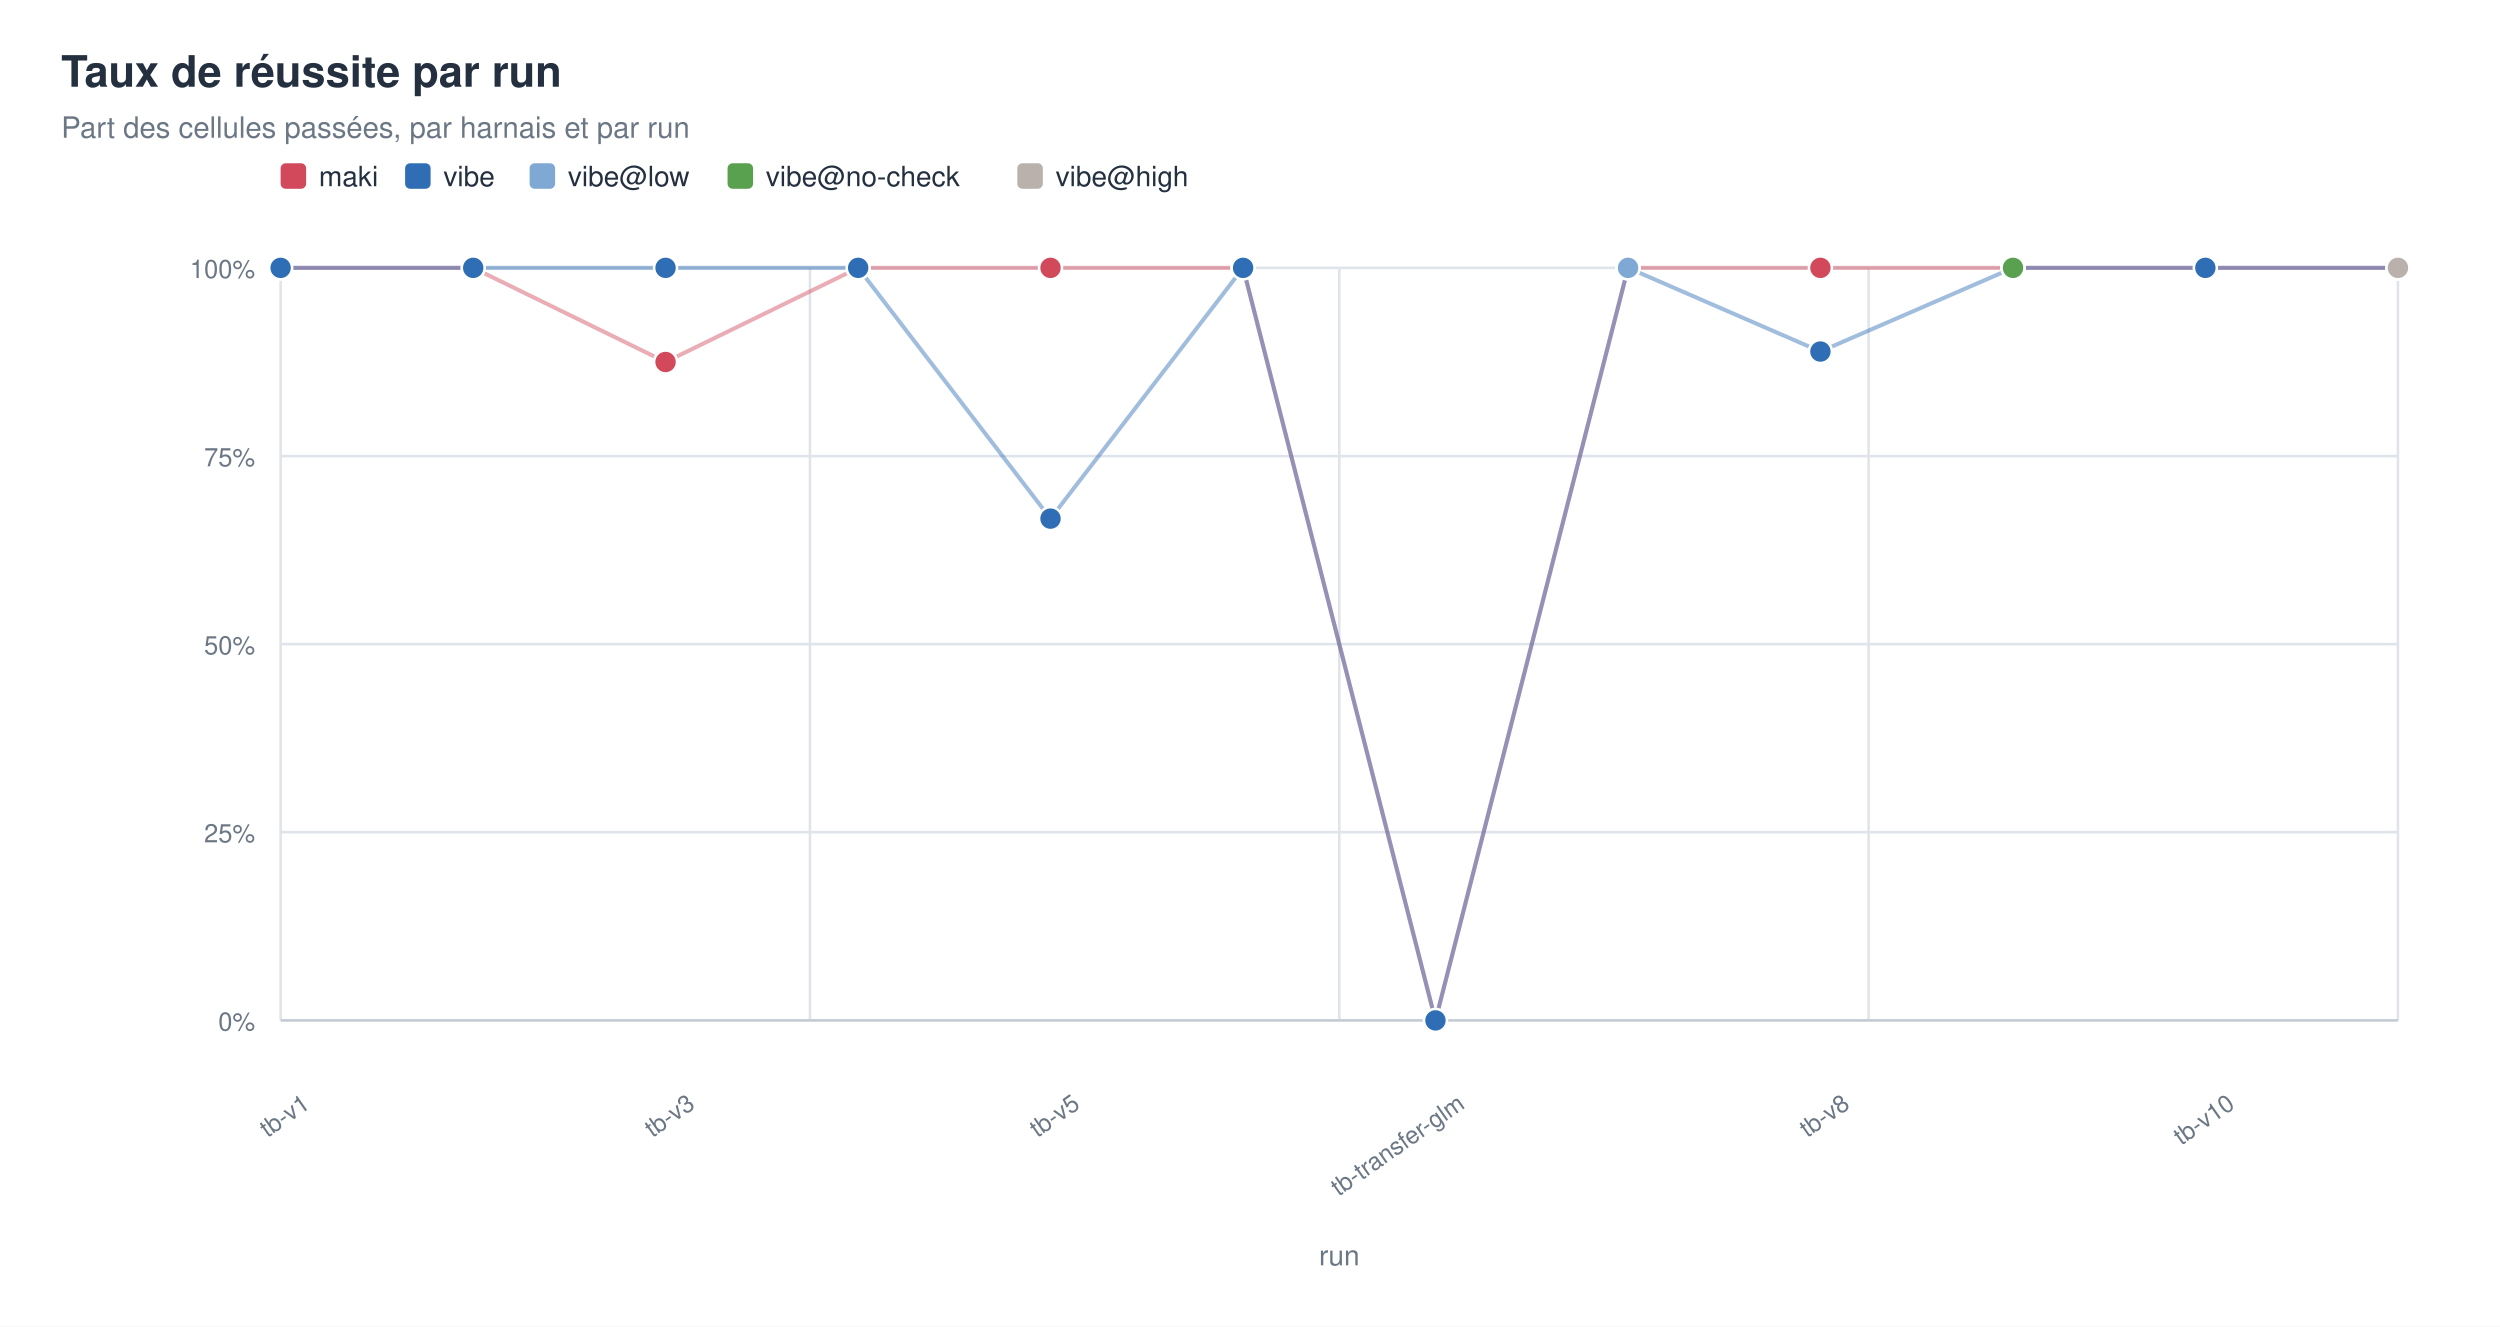
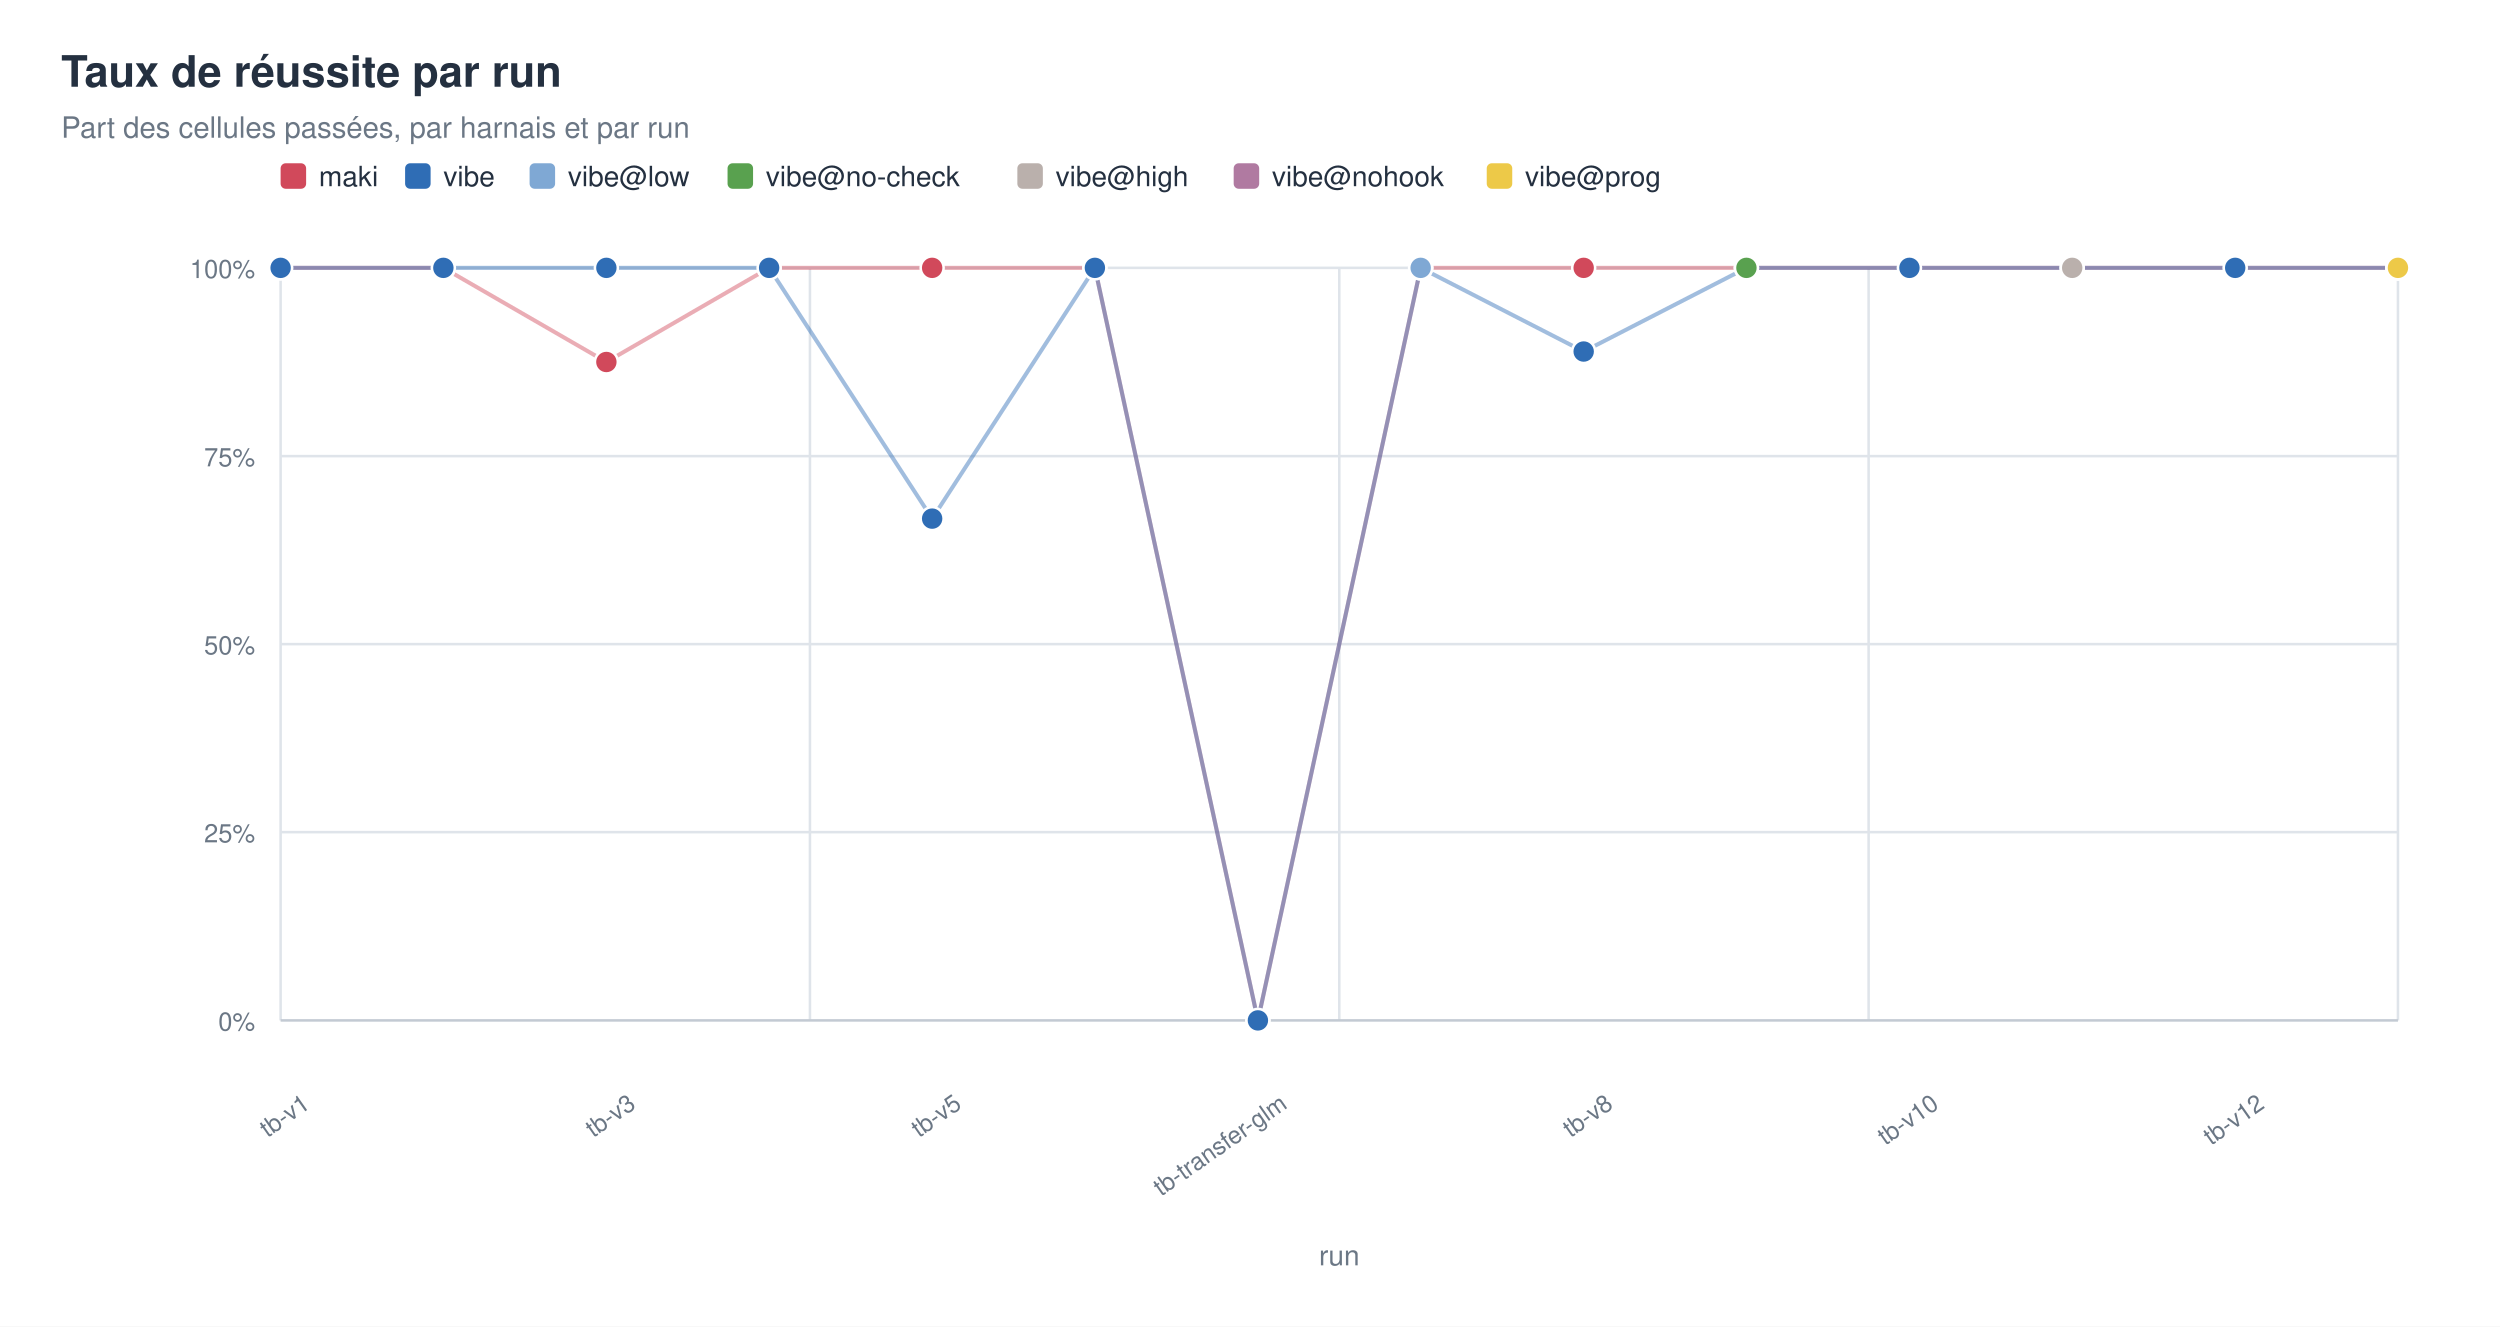
<svg xmlns="http://www.w3.org/2000/svg" width="980" height="520" viewBox="0 0 980 520" font-family="Helvetica, Arial, sans-serif">
  <rect width="980" height="520" fill="#ffffff" />
  <text x="24.0" y="34.0" font-size="17" fill="#243040" text-anchor="start" font-weight="bold">Taux de réussite par run</text>
  <text x="24.0" y="54.0" font-size="11.5" fill="#6b7785" text-anchor="start">Part des cellules passées, par harnais et par run</text>
  <line x1="110.0" y1="105.0" x2="110.0" y2="400.0" stroke="#dfe4ea" stroke-width="1" opacity="1.0" />
  <line x1="317.5" y1="105.0" x2="317.5" y2="400.0" stroke="#dfe4ea" stroke-width="1" opacity="1.0" />
  <line x1="525.0" y1="105.0" x2="525.0" y2="400.0" stroke="#dfe4ea" stroke-width="1" opacity="1.0" />
  <line x1="732.5" y1="105.0" x2="732.5" y2="400.0" stroke="#dfe4ea" stroke-width="1" opacity="1.0" />
  <line x1="940.0" y1="105.0" x2="940.0" y2="400.0" stroke="#dfe4ea" stroke-width="1" opacity="1.0" />
  <line x1="110.0" y1="400.0" x2="940.0" y2="400.0" stroke="#c3cad3" stroke-width="1" opacity="1.0" />
  <text x="100.0" y="404.0" font-size="10" fill="#6b7785" text-anchor="end">0%</text>
  <line x1="110.0" y1="326.2" x2="940.0" y2="326.2" stroke="#dfe4ea" stroke-width="1" opacity="1.0" />
  <text x="100.0" y="330.2" font-size="10" fill="#6b7785" text-anchor="end">25%</text>
  <line x1="110.0" y1="252.5" x2="940.0" y2="252.5" stroke="#dfe4ea" stroke-width="1" opacity="1.0" />
  <text x="100.0" y="256.5" font-size="10" fill="#6b7785" text-anchor="end">50%</text>
  <line x1="110.0" y1="178.8" x2="940.0" y2="178.8" stroke="#dfe4ea" stroke-width="1" opacity="1.0" />
  <text x="100.0" y="182.8" font-size="10" fill="#6b7785" text-anchor="end">75%</text>
  <line x1="110.0" y1="105.0" x2="940.0" y2="105.0" stroke="#dfe4ea" stroke-width="1" opacity="1.0" />
  <text x="100.0" y="109.0" font-size="10" fill="#6b7785" text-anchor="end">100%</text>
  <text x="122.0" y="434.0" font-size="9.5" fill="#6b7785" text-anchor="end" transform="rotate(-35 122.0 434.0)">tb-v1</text>
-   <text x="272.9" y="434.0" font-size="9.5" fill="#6b7785" text-anchor="end" transform="rotate(-35 272.9 434.0)">tb-v3</text>
-   <text x="423.8" y="434.0" font-size="9.5" fill="#6b7785" text-anchor="end" transform="rotate(-35 423.8 434.0)">tb-v5</text>
-   <text x="574.7" y="434.0" font-size="9.5" fill="#6b7785" text-anchor="end" transform="rotate(-35 574.7 434.0)">tb-transfer-glm</text>
-   <text x="725.6" y="434.0" font-size="9.5" fill="#6b7785" text-anchor="end" transform="rotate(-35 725.6 434.0)">tb-v8</text>
-   <text x="876.5" y="434.0" font-size="9.5" fill="#6b7785" text-anchor="end" transform="rotate(-35 876.5 434.0)">tb-v10</text>
-   <line x1="110.0" y1="105.0" x2="185.5" y2="105.0" stroke="#d1495b" stroke-width="1.6" opacity="0.45" />
-   <line x1="185.5" y1="105.0" x2="260.9" y2="141.9" stroke="#d1495b" stroke-width="1.6" opacity="0.45" />
-   <line x1="260.9" y1="141.9" x2="336.4" y2="105.0" stroke="#d1495b" stroke-width="1.6" opacity="0.45" />
-   <line x1="336.4" y1="105.0" x2="411.8" y2="105.0" stroke="#d1495b" stroke-width="1.6" opacity="0.45" />
-   <line x1="411.8" y1="105.0" x2="487.3" y2="105.0" stroke="#d1495b" stroke-width="1.6" opacity="0.45" />
-   <line x1="487.3" y1="105.0" x2="562.7" y2="400.0" stroke="#d1495b" stroke-width="1.6" opacity="0.45" />
-   <line x1="562.7" y1="400.0" x2="638.2" y2="105.0" stroke="#d1495b" stroke-width="1.6" opacity="0.45" />
-   <line x1="638.2" y1="105.0" x2="713.6" y2="105.0" stroke="#d1495b" stroke-width="1.6" opacity="0.45" />
-   <line x1="713.6" y1="105.0" x2="789.1" y2="105.0" stroke="#d1495b" stroke-width="1.6" opacity="0.45" />
-   <line x1="789.1" y1="105.0" x2="864.5" y2="105.0" stroke="#d1495b" stroke-width="1.6" opacity="0.45" />
-   <line x1="864.5" y1="105.0" x2="940.0" y2="105.0" stroke="#d1495b" stroke-width="1.6" opacity="0.45" />
+   <text x="249.7" y="434.0" font-size="9.5" fill="#6b7785" text-anchor="end" transform="rotate(-35 249.7 434.0)">tb-v3</text>
+   <text x="377.4" y="434.0" font-size="9.5" fill="#6b7785" text-anchor="end" transform="rotate(-35 377.4 434.0)">tb-v5</text>
+   <text x="505.1" y="434.0" font-size="9.5" fill="#6b7785" text-anchor="end" transform="rotate(-35 505.1 434.0)">tb-transfer-glm</text>
+   <text x="632.8" y="434.0" font-size="9.5" fill="#6b7785" text-anchor="end" transform="rotate(-35 632.8 434.0)">tb-v8</text>
+   <text x="760.5" y="434.0" font-size="9.5" fill="#6b7785" text-anchor="end" transform="rotate(-35 760.5 434.0)">tb-v10</text>
+   <text x="888.2" y="434.0" font-size="9.5" fill="#6b7785" text-anchor="end" transform="rotate(-35 888.2 434.0)">tb-v12</text>
+   <line x1="110.0" y1="105.0" x2="173.8" y2="105.0" stroke="#d1495b" stroke-width="1.6" opacity="0.45" />
+   <line x1="173.8" y1="105.0" x2="237.7" y2="141.9" stroke="#d1495b" stroke-width="1.6" opacity="0.45" />
+   <line x1="237.7" y1="141.9" x2="301.5" y2="105.0" stroke="#d1495b" stroke-width="1.6" opacity="0.45" />
+   <line x1="301.5" y1="105.0" x2="365.4" y2="105.0" stroke="#d1495b" stroke-width="1.6" opacity="0.45" />
+   <line x1="365.4" y1="105.0" x2="429.2" y2="105.0" stroke="#d1495b" stroke-width="1.6" opacity="0.45" />
+   <line x1="429.2" y1="105.0" x2="493.1" y2="400.0" stroke="#d1495b" stroke-width="1.6" opacity="0.45" />
+   <line x1="493.1" y1="400.0" x2="556.9" y2="105.0" stroke="#d1495b" stroke-width="1.6" opacity="0.45" />
+   <line x1="556.9" y1="105.0" x2="620.8" y2="105.0" stroke="#d1495b" stroke-width="1.6" opacity="0.45" />
+   <line x1="620.8" y1="105.0" x2="684.6" y2="105.0" stroke="#d1495b" stroke-width="1.6" opacity="0.45" />
+   <line x1="684.6" y1="105.0" x2="748.5" y2="105.0" stroke="#d1495b" stroke-width="1.6" opacity="0.45" />
+   <line x1="748.5" y1="105.0" x2="812.3" y2="105.0" stroke="#d1495b" stroke-width="1.6" opacity="0.45" />
+   <line x1="812.3" y1="105.0" x2="876.2" y2="105.0" stroke="#d1495b" stroke-width="1.6" opacity="0.45" />
+   <line x1="876.2" y1="105.0" x2="940.0" y2="105.0" stroke="#d1495b" stroke-width="1.6" opacity="0.45" />
  <g>
    <circle cx="110.0" cy="105.0" r="4.5" fill="#d1495b" stroke="#ffffff" stroke-width="1" />
  </g>
  <g>
-     <circle cx="185.5" cy="105.0" r="4.5" fill="#d1495b" stroke="#ffffff" stroke-width="1" />
+     <circle cx="173.8" cy="105.0" r="4.5" fill="#d1495b" stroke="#ffffff" stroke-width="1" />
  </g>
  <g>
-     <circle cx="260.9" cy="141.9" r="4.5" fill="#d1495b" stroke="#ffffff" stroke-width="1" />
+     <circle cx="237.7" cy="141.9" r="4.5" fill="#d1495b" stroke="#ffffff" stroke-width="1" />
  </g>
  <g>
-     <circle cx="336.4" cy="105.0" r="4.5" fill="#d1495b" stroke="#ffffff" stroke-width="1" />
+     <circle cx="301.5" cy="105.0" r="4.5" fill="#d1495b" stroke="#ffffff" stroke-width="1" />
  </g>
  <g>
-     <circle cx="411.8" cy="105.0" r="4.5" fill="#d1495b" stroke="#ffffff" stroke-width="1" />
+     <circle cx="365.4" cy="105.0" r="4.5" fill="#d1495b" stroke="#ffffff" stroke-width="1" />
  </g>
  <g>
-     <circle cx="487.3" cy="105.0" r="4.5" fill="#d1495b" stroke="#ffffff" stroke-width="1" />
+     <circle cx="429.2" cy="105.0" r="4.5" fill="#d1495b" stroke="#ffffff" stroke-width="1" />
  </g>
  <g>
-     <circle cx="562.7" cy="400.0" r="4.5" fill="#d1495b" stroke="#ffffff" stroke-width="1" />
+     <circle cx="493.1" cy="400.0" r="4.5" fill="#d1495b" stroke="#ffffff" stroke-width="1" />
  </g>
  <g>
-     <circle cx="638.2" cy="105.0" r="4.5" fill="#d1495b" stroke="#ffffff" stroke-width="1" />
+     <circle cx="556.9" cy="105.0" r="4.5" fill="#d1495b" stroke="#ffffff" stroke-width="1" />
  </g>
  <g>
-     <circle cx="713.6" cy="105.0" r="4.5" fill="#d1495b" stroke="#ffffff" stroke-width="1" />
+     <circle cx="620.8" cy="105.0" r="4.5" fill="#d1495b" stroke="#ffffff" stroke-width="1" />
  </g>
  <g>
-     <circle cx="789.1" cy="105.0" r="4.5" fill="#d1495b" stroke="#ffffff" stroke-width="1" />
+     <circle cx="684.6" cy="105.0" r="4.5" fill="#d1495b" stroke="#ffffff" stroke-width="1" />
  </g>
  <g>
-     <circle cx="864.5" cy="105.0" r="4.5" fill="#d1495b" stroke="#ffffff" stroke-width="1" />
+     <circle cx="748.5" cy="105.0" r="4.5" fill="#d1495b" stroke="#ffffff" stroke-width="1" />
+   </g>
+   <g>
+     <circle cx="812.3" cy="105.0" r="4.5" fill="#d1495b" stroke="#ffffff" stroke-width="1" />
+   </g>
+   <g>
+     <circle cx="876.2" cy="105.0" r="4.5" fill="#d1495b" stroke="#ffffff" stroke-width="1" />
  </g>
  <g>
    <circle cx="940.0" cy="105.0" r="4.5" fill="#d1495b" stroke="#ffffff" stroke-width="1" />
  </g>
-   <line x1="110.0" y1="105.0" x2="185.5" y2="105.0" stroke="#2f6db5" stroke-width="1.6" opacity="0.45" />
-   <line x1="185.5" y1="105.0" x2="260.9" y2="105.0" stroke="#2f6db5" stroke-width="1.6" opacity="0.45" />
-   <line x1="260.9" y1="105.0" x2="336.4" y2="105.0" stroke="#2f6db5" stroke-width="1.6" opacity="0.45" />
-   <line x1="336.4" y1="105.0" x2="411.8" y2="203.3" stroke="#2f6db5" stroke-width="1.6" opacity="0.45" />
-   <line x1="411.8" y1="203.3" x2="487.3" y2="105.0" stroke="#2f6db5" stroke-width="1.6" opacity="0.45" />
-   <line x1="487.3" y1="105.0" x2="562.7" y2="400.0" stroke="#2f6db5" stroke-width="1.6" opacity="0.45" />
-   <line x1="562.7" y1="400.0" x2="638.2" y2="105.0" stroke="#2f6db5" stroke-width="1.6" opacity="0.45" />
-   <line x1="638.2" y1="105.0" x2="713.6" y2="137.8" stroke="#2f6db5" stroke-width="1.6" opacity="0.45" />
-   <line x1="713.6" y1="137.8" x2="789.1" y2="105.0" stroke="#2f6db5" stroke-width="1.6" opacity="0.45" />
-   <line x1="789.1" y1="105.0" x2="864.5" y2="105.0" stroke="#2f6db5" stroke-width="1.6" opacity="0.45" />
-   <line x1="864.5" y1="105.0" x2="940.0" y2="105.0" stroke="#2f6db5" stroke-width="1.6" opacity="0.45" />
+   <line x1="110.0" y1="105.0" x2="173.8" y2="105.0" stroke="#2f6db5" stroke-width="1.6" opacity="0.45" />
+   <line x1="173.8" y1="105.0" x2="237.7" y2="105.0" stroke="#2f6db5" stroke-width="1.6" opacity="0.45" />
+   <line x1="237.7" y1="105.0" x2="301.5" y2="105.0" stroke="#2f6db5" stroke-width="1.6" opacity="0.45" />
+   <line x1="301.5" y1="105.0" x2="365.4" y2="203.3" stroke="#2f6db5" stroke-width="1.6" opacity="0.45" />
+   <line x1="365.4" y1="203.3" x2="429.2" y2="105.0" stroke="#2f6db5" stroke-width="1.6" opacity="0.45" />
+   <line x1="429.2" y1="105.0" x2="493.1" y2="400.0" stroke="#2f6db5" stroke-width="1.6" opacity="0.45" />
+   <line x1="493.1" y1="400.0" x2="556.9" y2="105.0" stroke="#2f6db5" stroke-width="1.6" opacity="0.45" />
+   <line x1="556.9" y1="105.0" x2="620.8" y2="137.8" stroke="#2f6db5" stroke-width="1.6" opacity="0.45" />
+   <line x1="620.8" y1="137.8" x2="684.6" y2="105.0" stroke="#2f6db5" stroke-width="1.6" opacity="0.45" />
+   <line x1="684.6" y1="105.0" x2="748.5" y2="105.0" stroke="#2f6db5" stroke-width="1.6" opacity="0.45" />
+   <line x1="748.5" y1="105.0" x2="812.3" y2="105.0" stroke="#2f6db5" stroke-width="1.6" opacity="0.45" />
+   <line x1="812.3" y1="105.0" x2="876.2" y2="105.0" stroke="#2f6db5" stroke-width="1.6" opacity="0.45" />
+   <line x1="876.2" y1="105.0" x2="940.0" y2="105.0" stroke="#2f6db5" stroke-width="1.6" opacity="0.45" />
  <g>
    <circle cx="110.0" cy="105.0" r="4.5" fill="#2f6db5" stroke="#ffffff" stroke-width="1" />
  </g>
  <g>
-     <circle cx="185.5" cy="105.0" r="4.5" fill="#2f6db5" stroke="#ffffff" stroke-width="1" />
+     <circle cx="173.8" cy="105.0" r="4.5" fill="#2f6db5" stroke="#ffffff" stroke-width="1" />
  </g>
  <g>
-     <circle cx="260.9" cy="105.0" r="4.5" fill="#2f6db5" stroke="#ffffff" stroke-width="1" />
+     <circle cx="237.7" cy="105.0" r="4.5" fill="#2f6db5" stroke="#ffffff" stroke-width="1" />
  </g>
  <g>
-     <circle cx="336.4" cy="105.0" r="4.5" fill="#2f6db5" stroke="#ffffff" stroke-width="1" />
+     <circle cx="301.5" cy="105.0" r="4.5" fill="#2f6db5" stroke="#ffffff" stroke-width="1" />
  </g>
  <g>
-     <circle cx="411.8" cy="203.3" r="4.5" fill="#2f6db5" stroke="#ffffff" stroke-width="1" />
+     <circle cx="365.4" cy="203.3" r="4.5" fill="#2f6db5" stroke="#ffffff" stroke-width="1" />
  </g>
  <g>
-     <circle cx="487.3" cy="105.0" r="4.5" fill="#2f6db5" stroke="#ffffff" stroke-width="1" />
+     <circle cx="429.2" cy="105.0" r="4.5" fill="#2f6db5" stroke="#ffffff" stroke-width="1" />
  </g>
  <g>
-     <circle cx="562.7" cy="400.0" r="4.5" fill="#2f6db5" stroke="#ffffff" stroke-width="1" />
+     <circle cx="493.1" cy="400.0" r="4.5" fill="#2f6db5" stroke="#ffffff" stroke-width="1" />
  </g>
  <g>
-     <circle cx="638.2" cy="105.0" r="4.5" fill="#2f6db5" stroke="#ffffff" stroke-width="1" />
+     <circle cx="556.9" cy="105.0" r="4.5" fill="#2f6db5" stroke="#ffffff" stroke-width="1" />
  </g>
  <g>
-     <circle cx="713.6" cy="137.8" r="4.5" fill="#2f6db5" stroke="#ffffff" stroke-width="1" />
+     <circle cx="620.8" cy="137.8" r="4.5" fill="#2f6db5" stroke="#ffffff" stroke-width="1" />
  </g>
  <g>
-     <circle cx="789.1" cy="105.0" r="4.5" fill="#2f6db5" stroke="#ffffff" stroke-width="1" />
+     <circle cx="684.6" cy="105.0" r="4.5" fill="#2f6db5" stroke="#ffffff" stroke-width="1" />
  </g>
  <g>
-     <circle cx="864.5" cy="105.0" r="4.5" fill="#2f6db5" stroke="#ffffff" stroke-width="1" />
+     <circle cx="748.5" cy="105.0" r="4.5" fill="#2f6db5" stroke="#ffffff" stroke-width="1" />
+   </g>
+   <g>
+     <circle cx="812.3" cy="105.0" r="4.5" fill="#2f6db5" stroke="#ffffff" stroke-width="1" />
+   </g>
+   <g>
+     <circle cx="876.2" cy="105.0" r="4.5" fill="#2f6db5" stroke="#ffffff" stroke-width="1" />
  </g>
  <g>
    <circle cx="940.0" cy="105.0" r="4.5" fill="#2f6db5" stroke="#ffffff" stroke-width="1" />
  </g>
  <g>
-     <circle cx="638.2" cy="105.0" r="4.5" fill="#7fa8d4" stroke="#ffffff" stroke-width="1" />
+     <circle cx="556.9" cy="105.0" r="4.5" fill="#7fa8d4" stroke="#ffffff" stroke-width="1" />
  </g>
  <g>
-     <circle cx="789.1" cy="105.0" r="4.5" fill="#59a14f" stroke="#ffffff" stroke-width="1" />
+     <circle cx="684.6" cy="105.0" r="4.5" fill="#59a14f" stroke="#ffffff" stroke-width="1" />
  </g>
  <g>
-     <circle cx="940.0" cy="105.0" r="4.5" fill="#bab0ac" stroke="#ffffff" stroke-width="1" />
+     <circle cx="812.3" cy="105.0" r="4.5" fill="#bab0ac" stroke="#ffffff" stroke-width="1" />
+   </g>
+   <g>
+     <circle cx="940.0" cy="105.0" r="4.5" fill="#b07aa1" stroke="#ffffff" stroke-width="1" />
+   </g>
+   <g>
+     <circle cx="940.0" cy="105.0" r="4.5" fill="#edc948" stroke="#ffffff" stroke-width="1" />
  </g>
  <rect x="110.0" y="64.0" width="10.0" height="10.0" rx="2" fill="#d1495b" opacity="1.0" />
  <text x="125.0" y="73.0" font-size="11" fill="#243040" text-anchor="start">maki</text>
  <rect x="158.8" y="64.0" width="10.0" height="10.0" rx="2" fill="#2f6db5" opacity="1.0" />
  <text x="173.8" y="73.0" font-size="11" fill="#243040" text-anchor="start">vibe</text>
  <rect x="207.6" y="64.0" width="10.0" height="10.0" rx="2" fill="#7fa8d4" opacity="1.0" />
  <text x="222.6" y="73.0" font-size="11" fill="#243040" text-anchor="start">vibe@low</text>
  <rect x="285.2" y="64.0" width="10.0" height="10.0" rx="2" fill="#59a14f" opacity="1.0" />
  <text x="300.2" y="73.0" font-size="11" fill="#243040" text-anchor="start">vibe@no-check</text>
  <rect x="398.8" y="64.0" width="10.0" height="10.0" rx="2" fill="#bab0ac" opacity="1.0" />
  <text x="413.8" y="73.0" font-size="11" fill="#243040" text-anchor="start">vibe@high</text>
+   <rect x="483.6" y="64.0" width="10.0" height="10.0" rx="2" fill="#b07aa1" opacity="1.0" />
+   <text x="498.6" y="73.0" font-size="11" fill="#243040" text-anchor="start">vibe@nohook</text>
+   <rect x="582.8" y="64.0" width="10.0" height="10.0" rx="2" fill="#edc948" opacity="1.0" />
+   <text x="597.8" y="73.0" font-size="11" fill="#243040" text-anchor="start">vibe@prog</text>
  <text x="525.0" y="496.0" font-size="11" fill="#6b7785" text-anchor="middle">run</text>
</svg>
